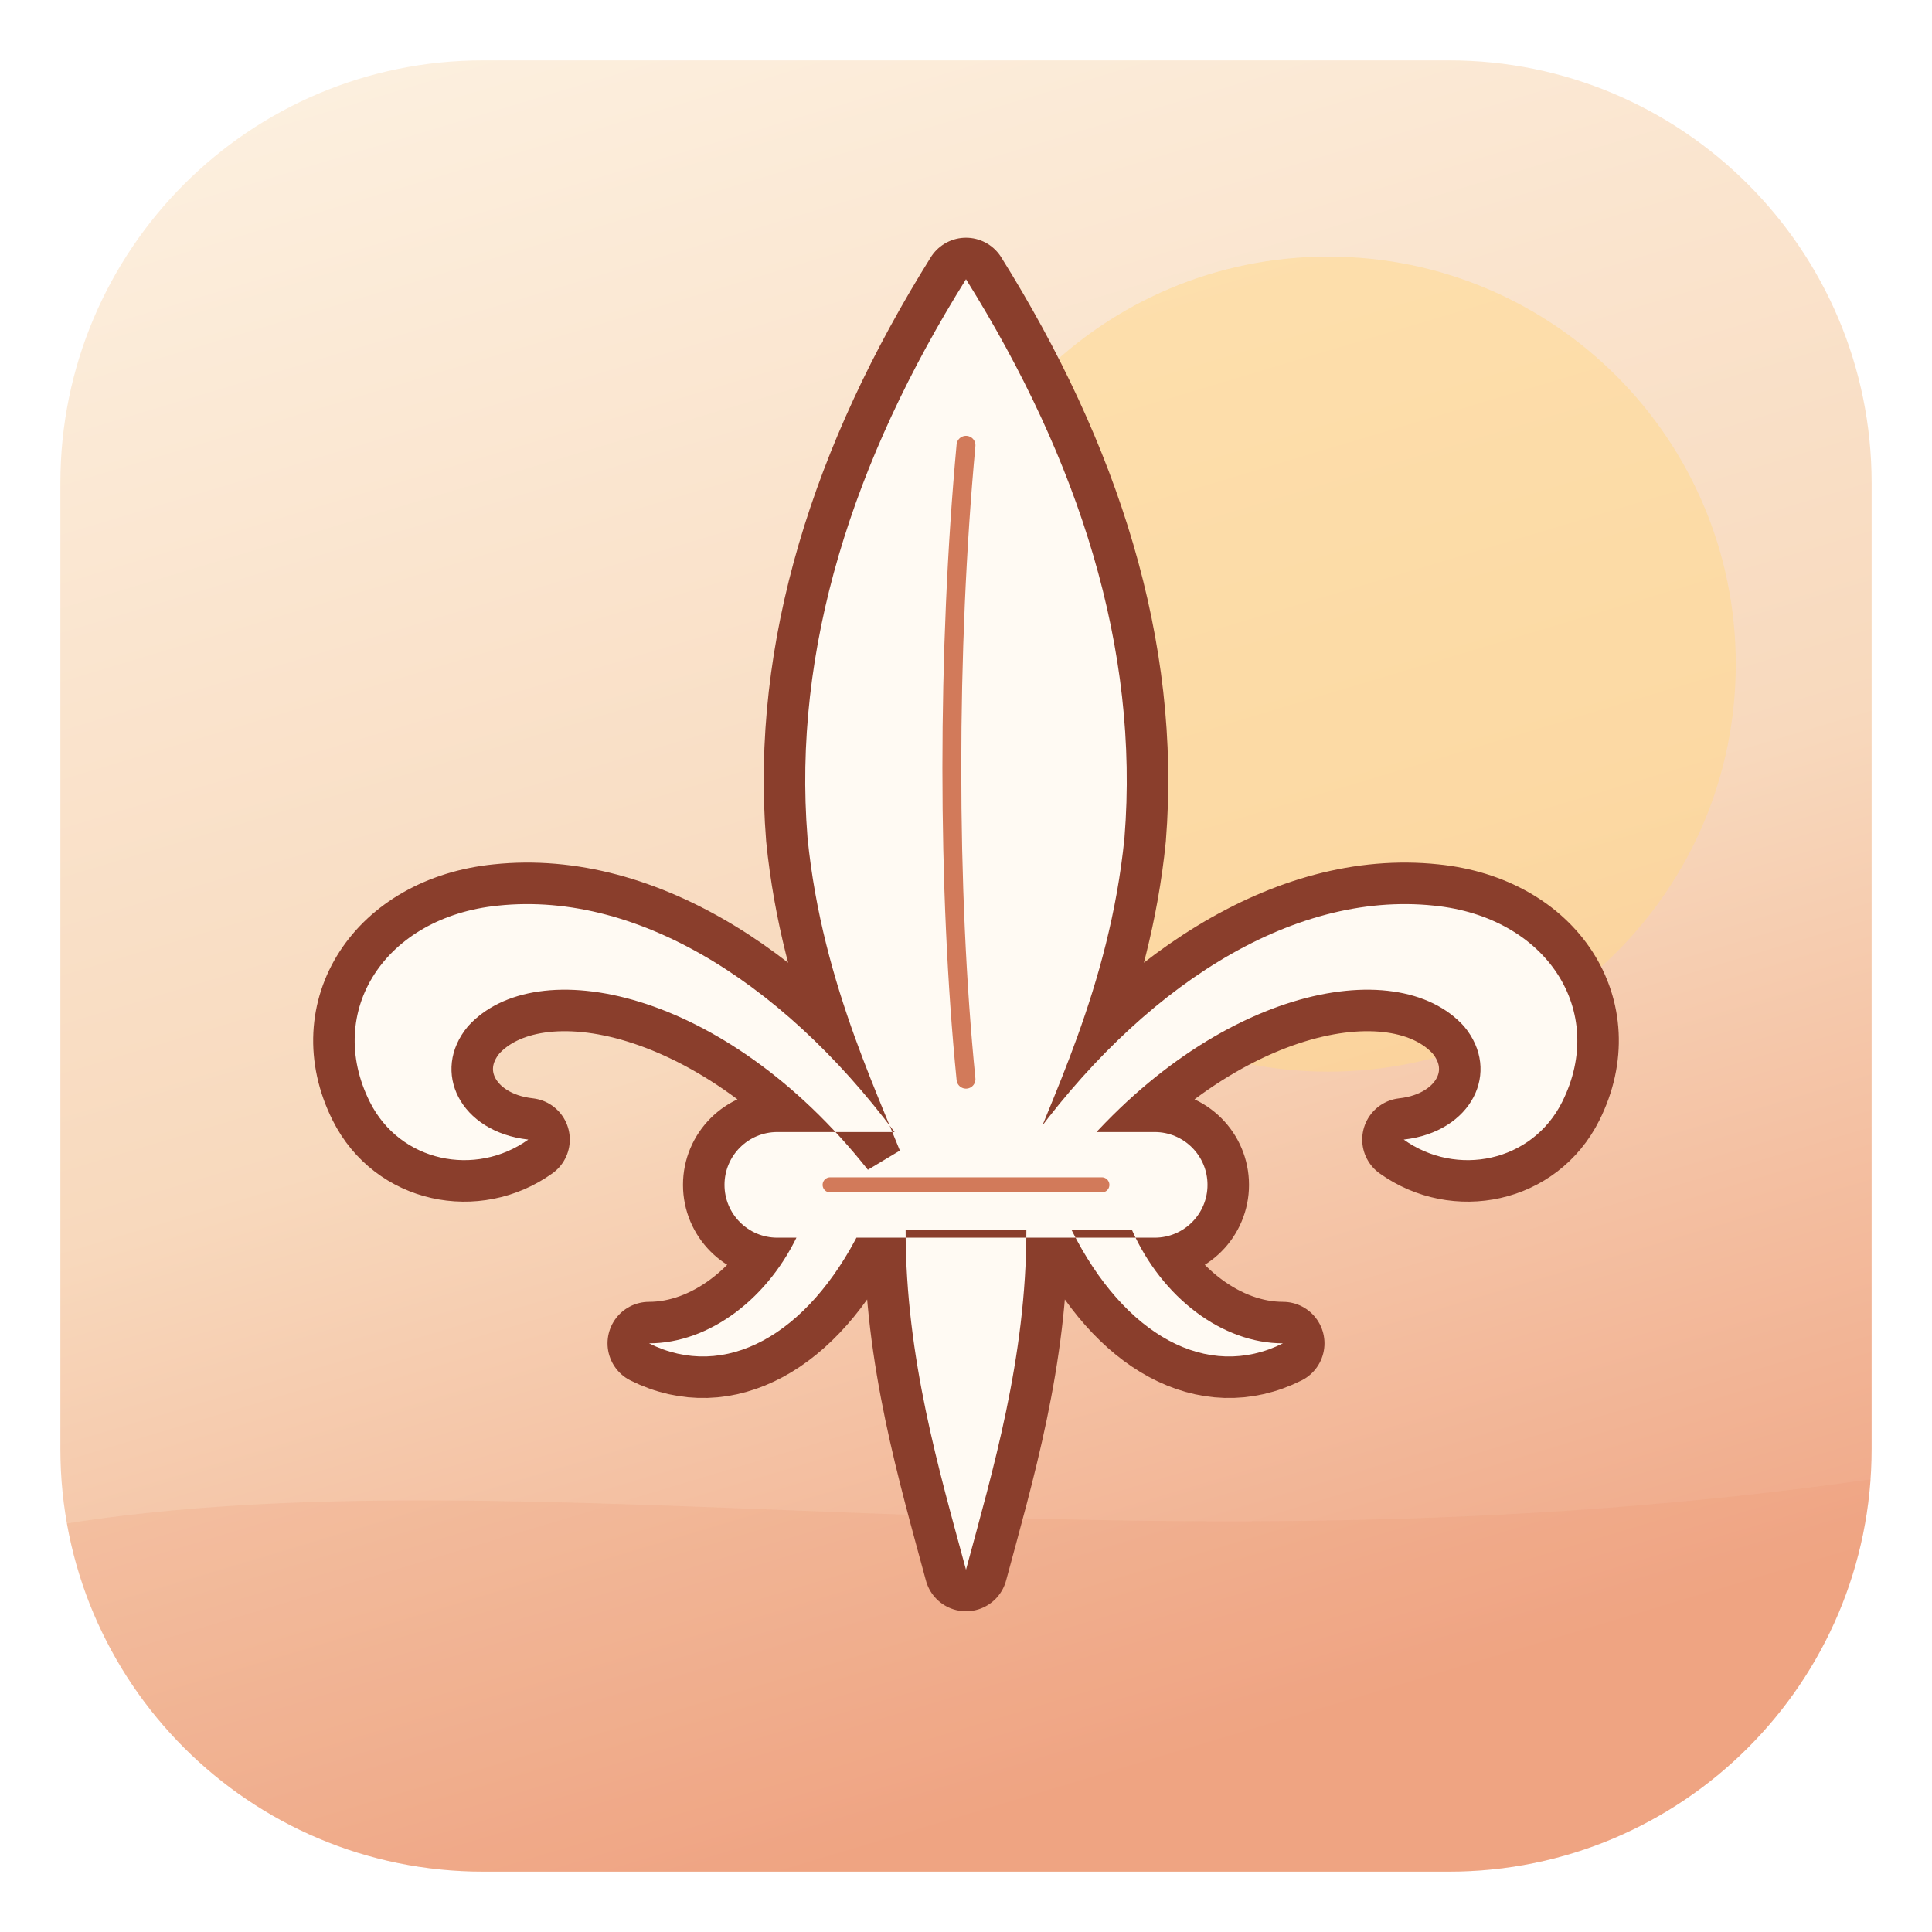
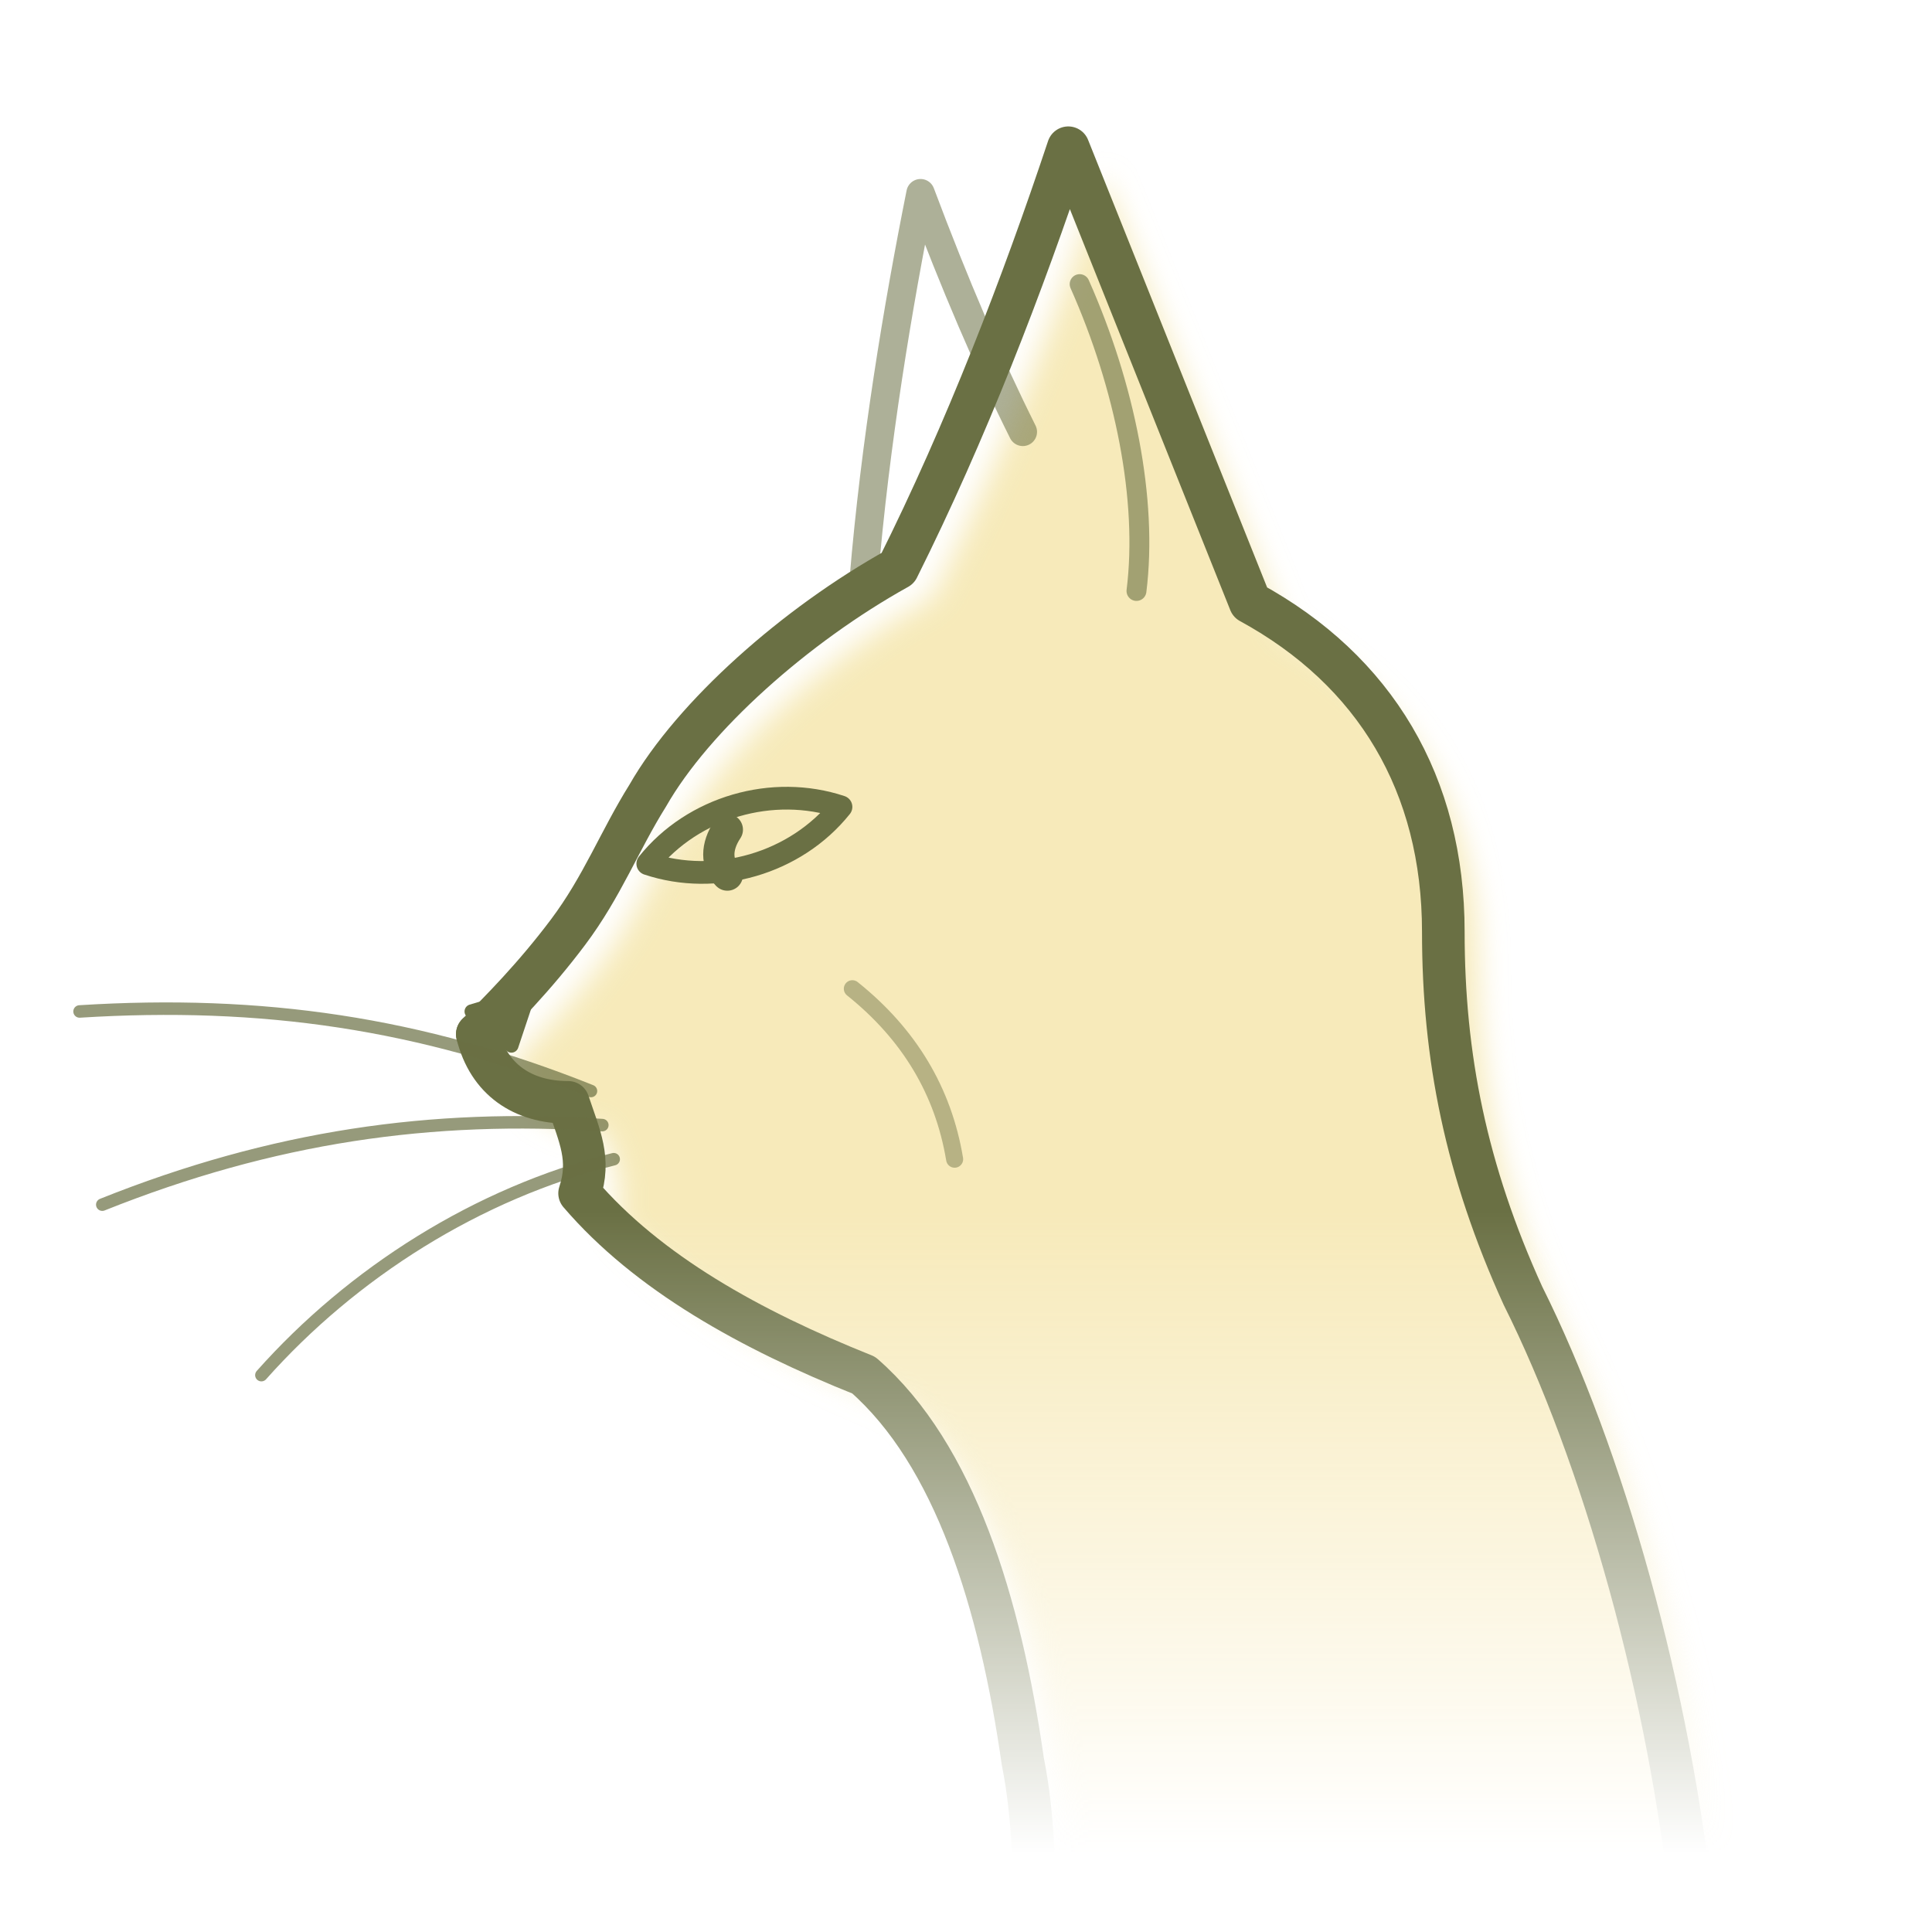
- <svg xmlns="http://www.w3.org/2000/svg" viewBox="0 0 512 512">
+ <svg xmlns="http://www.w3.org/2000/svg" viewBox="46 58 340 340">
  <defs>
-     <linearGradient id="bg" x1="0" y1="0" x2="0.3" y2="1">
-       <stop offset="0" stop-color="#fdf3e4" />
-       <stop offset="0.6" stop-color="#f8d9bd" />
-       <stop offset="1" stop-color="#f0a888" />
+     <linearGradient id="fade" x1="0" y1="0" x2="0" y2="1">
+       <stop offset="0.62" stop-color="#fff" />
+       <stop offset="0.95" stop-color="#fff" stop-opacity="0" />
    </linearGradient>
-     <clipPath id="sq">
-       <rect x="16" y="16" width="480" height="480" rx="112" />
-     </clipPath>
+     <mask id="m" maskUnits="userSpaceOnUse" x="0" y="0" width="512" height="512">
+       <rect x="0" y="60" width="512" height="340" fill="url(#fade)" />
+     </mask>
+     <filter id="soft" x="-10%" y="-10%" width="120%" height="120%">
+       <feGaussianBlur stdDeviation="2.5" />
+     </filter>
  </defs>
-   <g clip-path="url(#sq)">
-     <rect width="512" height="512" fill="url(#bg)" />
-     <circle cx="352" cy="176" r="108" fill="#ffd98f" fill-opacity="0.55" />
-     <path d="M16 404 C140 384 300 420 496 392 L496 496 L16 496 Z" fill="#e9906c" fill-opacity="0.18" />
+   <g mask="url(#m)">
+     <path d="M228 396 C228 388 228 378 226 368 C222 340 214 314 198 300 C178 292 160 282 148 268 C150 262 148 258 146 252 C138 252 132 248 130 240 C134 236 140 230 146 222 C152 214 155 206 160 198 C168 184 186 168 204 158 C216 134 226 108 234 84 L266 164 C288 176 300 196 300 222 C300 244 304 264 314 286 C328 314 340 356 344 396 Z" fill="#f3e3a3" fill-opacity="0.75" transform="translate(6 5)" filter="url(#soft)" />
+     <g fill="none" stroke="#6a7044" stroke-linecap="round" stroke-linejoin="round">
+       <path d="M198 160 C200 136 204 112 208 92 C214 108 220 122 226 134" stroke-width="5" stroke-opacity="0.55" />
+       <path d="M344 396 C340 356 328 314 314 286 C304 264 300 244 300 222 C300 196 288 176 266 164 L234 84 C226 108 216 134 204 158 C186 168 168 184 160 198 C155 206 152 214 146 222 C140 230 134 236 130 240" stroke-width="7.5" />
+       <path d="M130 240 C132 248 138 252 146 252 C148 258 150 262 148 268 C160 282 178 292 198 300 C214 314 222 340 226 368 C228 378 228 388 228 396" stroke-width="7.5" />
+     </g>
  </g>
-   <path d="M256 74 C286 122 302 172 298 222 C294 262 278 292 270 314 L242 314 C234 292 218 262 214 222 C210 172 226 122 256 74 Z M240 304 C210 262 170 236 132 240 C102 243 86 268 98 292 C106 308 126 312 140 302 C122 300 114 284 124 272 C142 252 192 262 230 310 Z M272 304 C302 262 342 236 380 240 C410 243 426 268 414 292 C406 308 386 312 372 302 C390 300 398 284 388 272 C370 252 320 262 282 310 Z M206 300 H306 A14 14 0 0 1 306 328 H206 A14 14 0 0 1 206 300 Z M240 326 C240 360 249 390 256 416 C263 390 272 360 272 326 Z M228 326 C214 354 192 366 172 356 C188 356 204 344 212 326 Z M284 326 C298 354 320 366 340 356 C324 356 308 344 300 326 Z" fill="#8a3e2c" stroke="#8a3e2c" stroke-width="22" stroke-linejoin="round" />
-   <path d="M256 74 C286 122 302 172 298 222 C294 262 278 292 270 314 L242 314 C234 292 218 262 214 222 C210 172 226 122 256 74 Z M240 304 C210 262 170 236 132 240 C102 243 86 268 98 292 C106 308 126 312 140 302 C122 300 114 284 124 272 C142 252 192 262 230 310 Z M272 304 C302 262 342 236 380 240 C410 243 426 268 414 292 C406 308 386 312 372 302 C390 300 398 284 388 272 C370 252 320 262 282 310 Z M206 300 H306 A14 14 0 0 1 306 328 H206 A14 14 0 0 1 206 300 Z M240 326 C240 360 249 390 256 416 C263 390 272 360 272 326 Z M228 326 C214 354 192 366 172 356 C188 356 204 344 212 326 Z M284 326 C298 354 320 366 340 356 C324 356 308 344 300 326 Z" fill="#fffaf3" />
-   <path d="M256 118 C251 172 251 236 256 286" fill="none" stroke="#d27a5a" stroke-width="5" stroke-linecap="round" />
-   <path d="M220 314 H292" stroke="#d27a5a" stroke-width="4" stroke-linecap="round" />
+   <g fill="none" stroke="#6a7044" stroke-linecap="round" stroke-linejoin="round">
+     <path d="M236 108 C244 126 248 146 246 162" stroke-width="3.5" stroke-opacity="0.6" />
+     <path d="M160 210 C168 200 182 196 194 200 C186 210 172 214 160 210 Z" stroke-width="4" />
+     <path d="M174 204 C172 207 172 210 174 212" stroke-width="5.5" />
+     <path d="M129 236 L139 233 L136 242 Z" fill="#6a7044" stroke-width="2.5" />
+     <path d="M150 250 C120 238 92 234 60 236 M152 256 C122 254 94 258 64 270 M154 262 C130 268 108 282 92 300" stroke-width="2.2" stroke-opacity="0.7" />
+     <path d="M196 232 C206 240 212 250 214 262" stroke-width="3" stroke-opacity="0.45" />
+   </g>
</svg>
